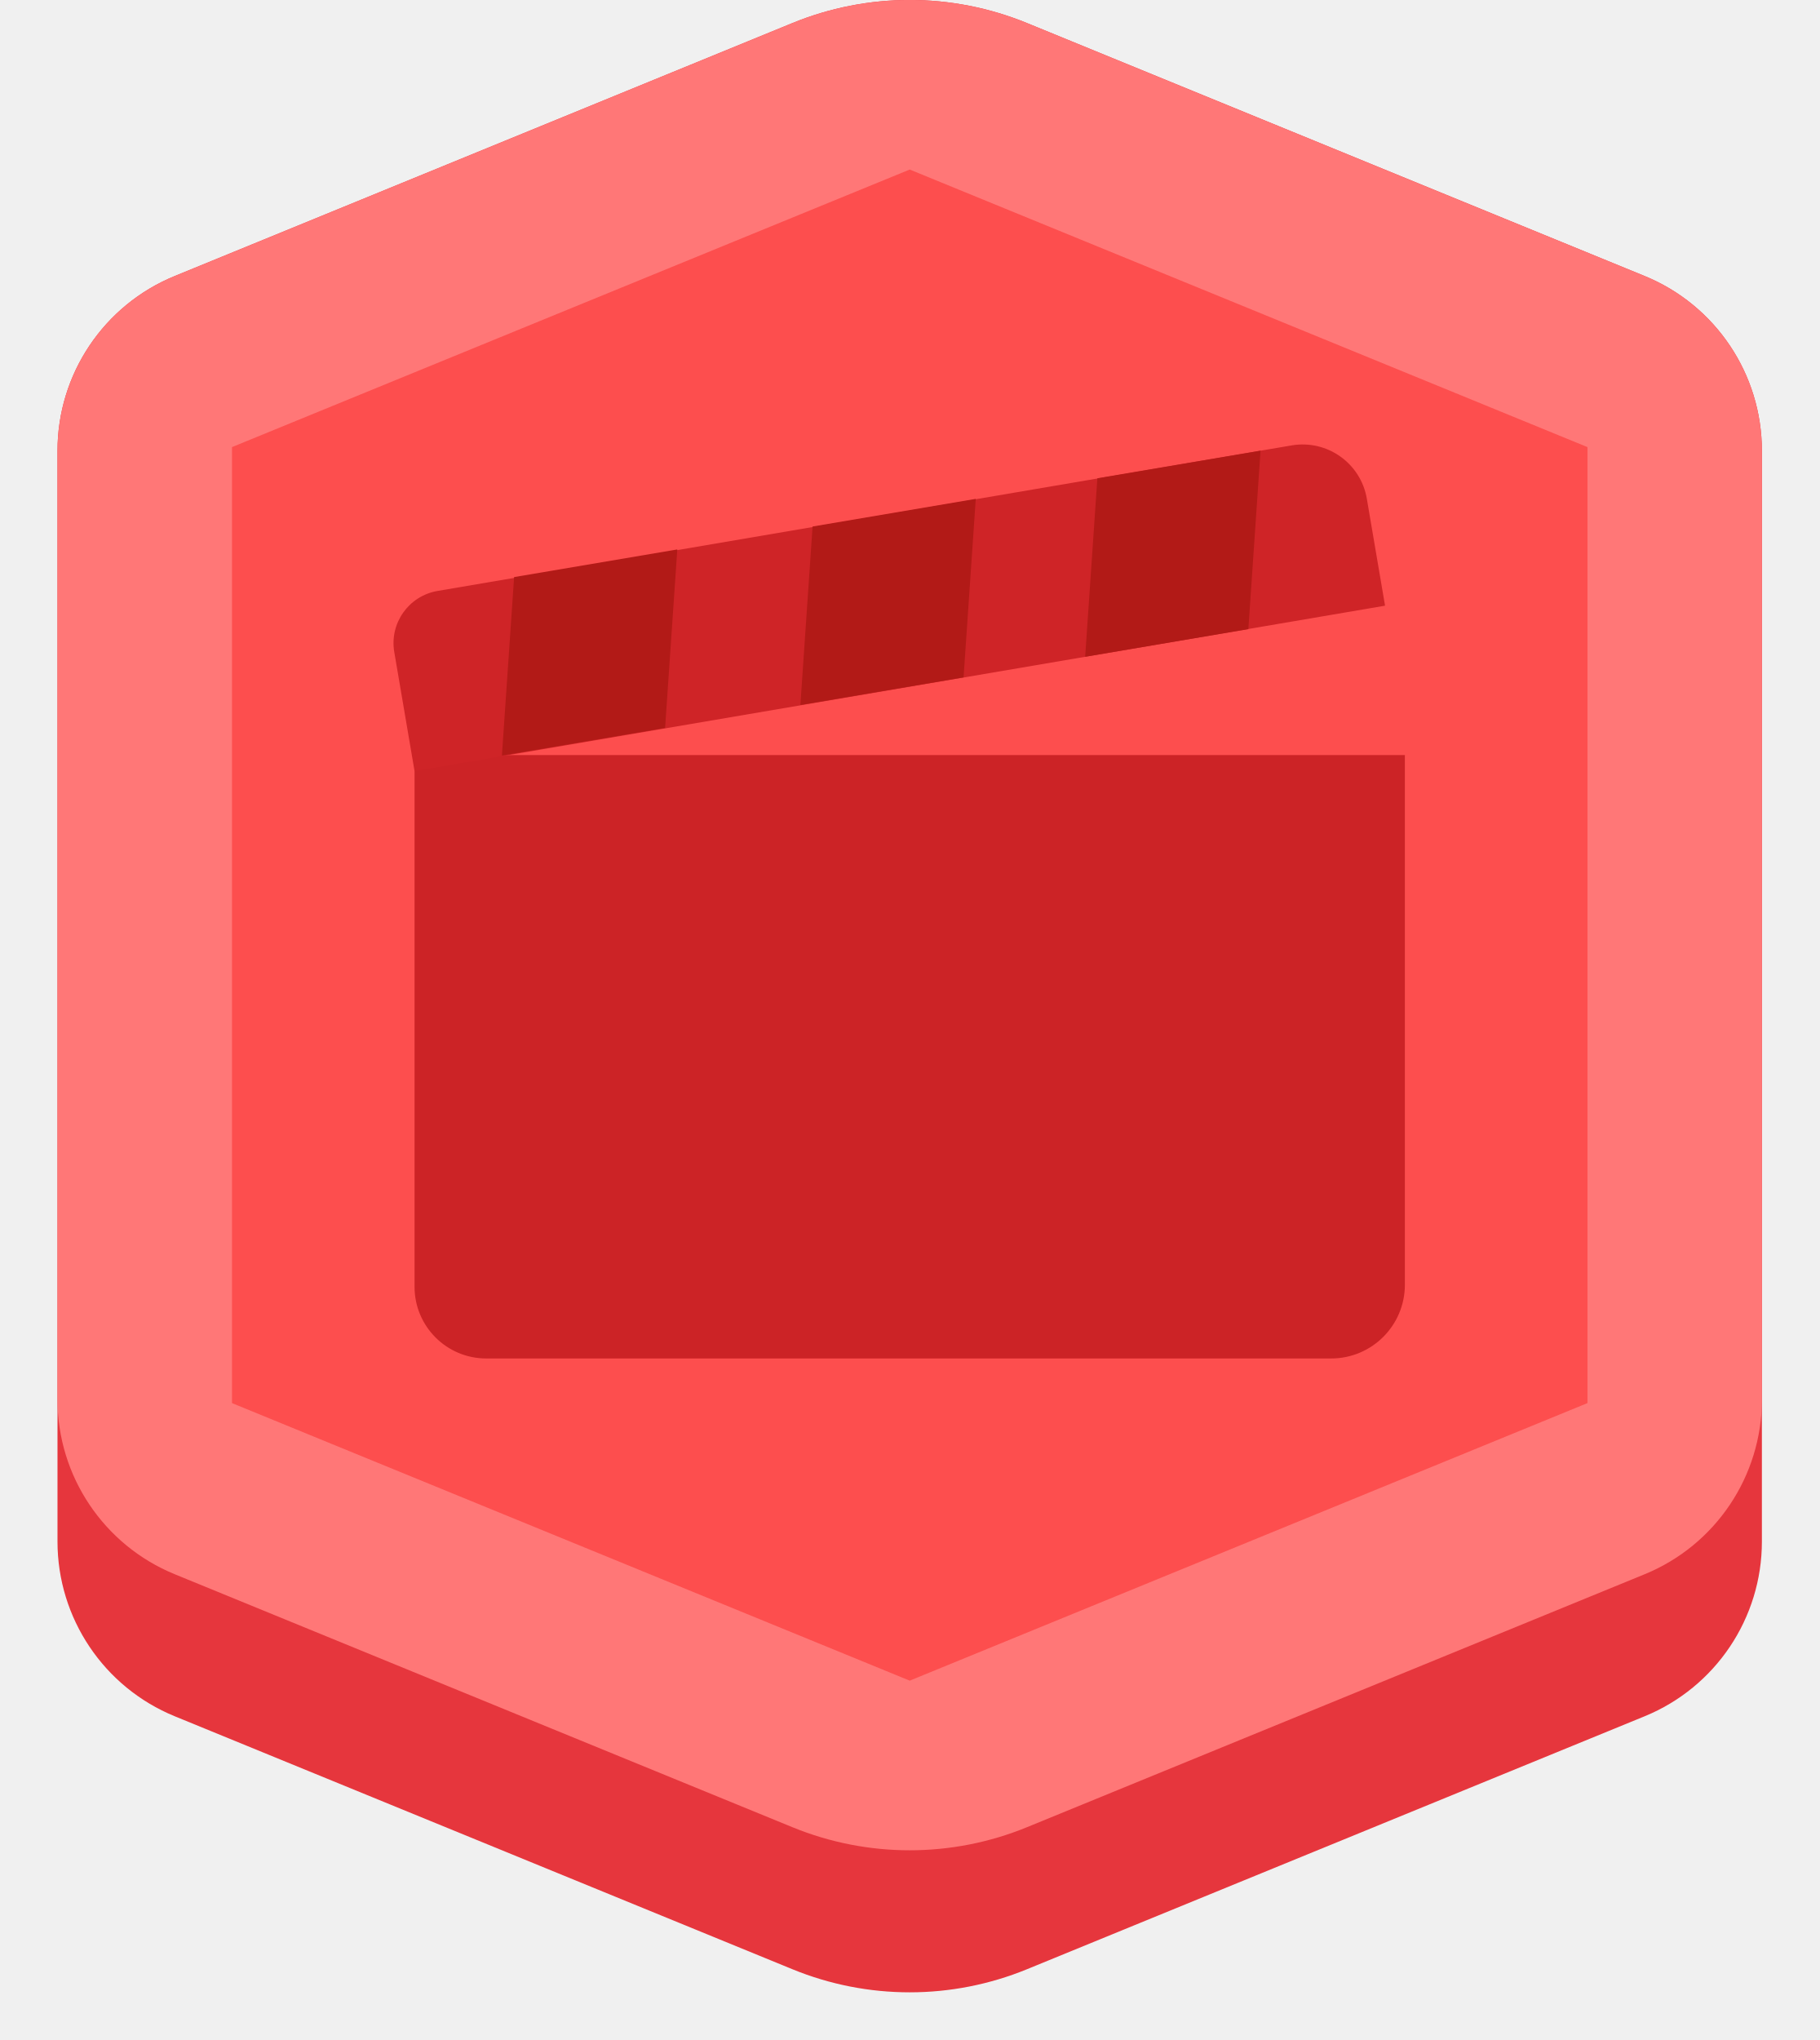
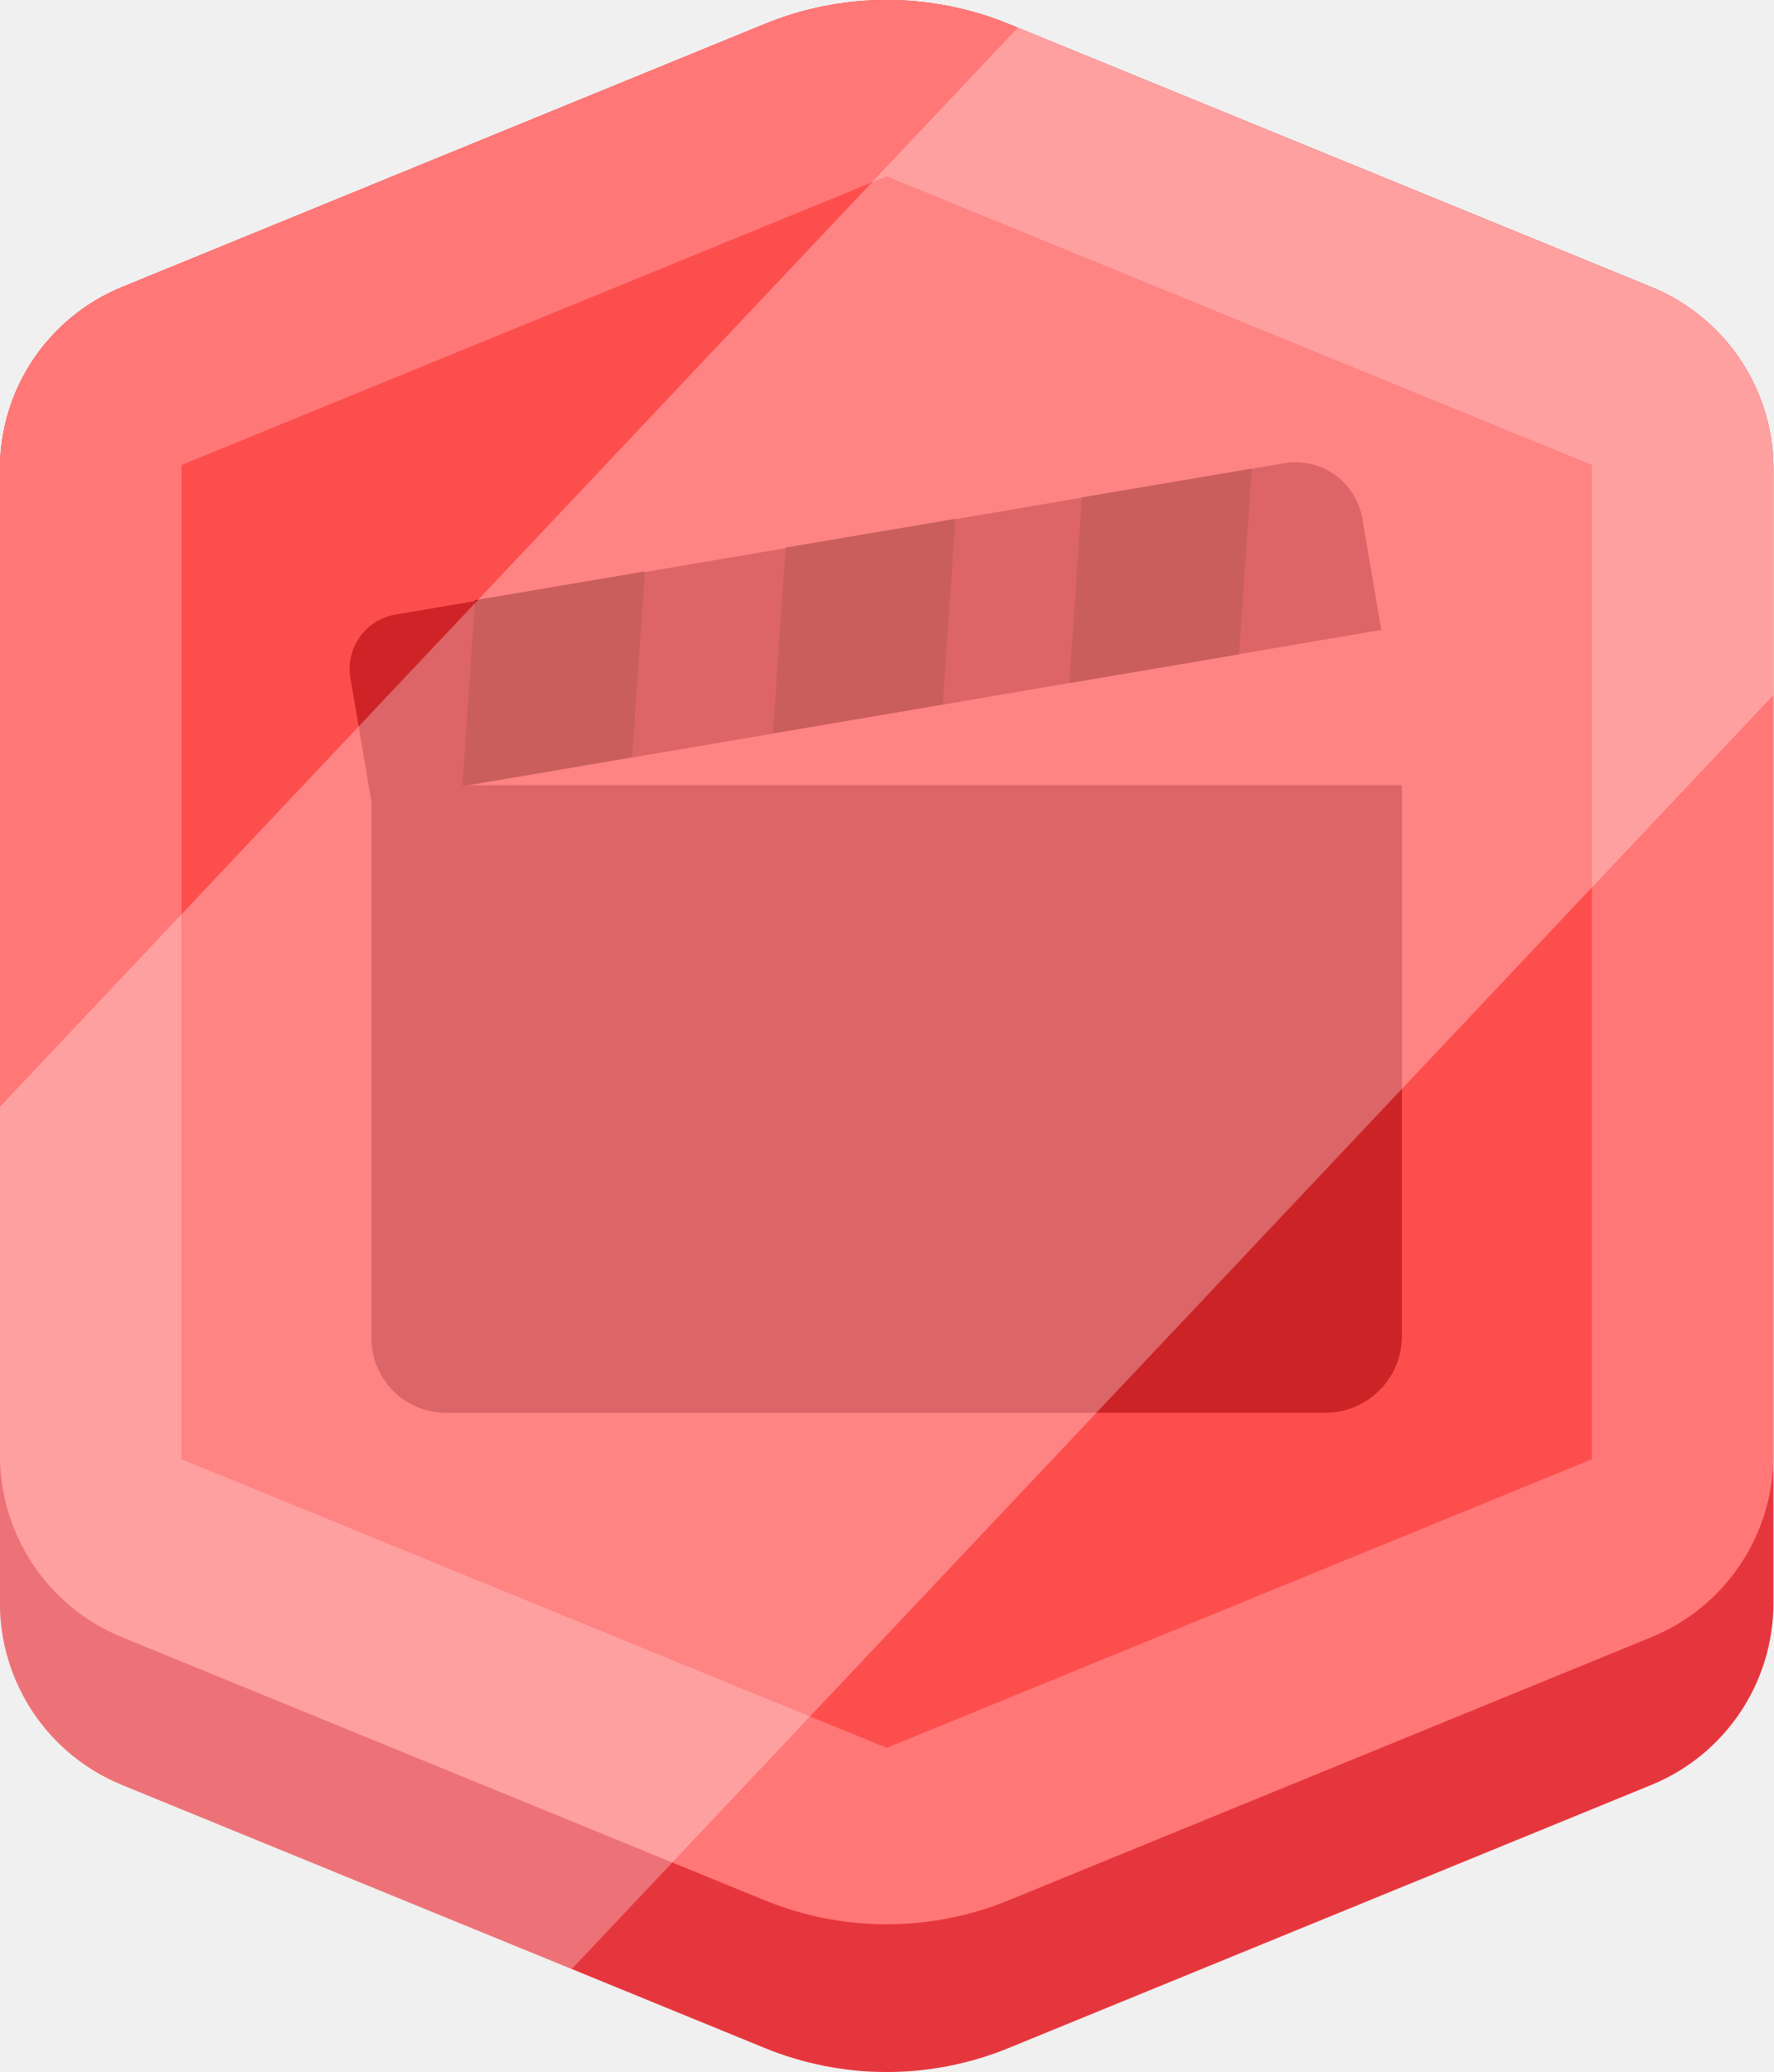
- <svg xmlns="http://www.w3.org/2000/svg" width="26.229mm" height="29.401mm" viewBox="0 0 26.229 29.401" version="1.1" id="svg1" xml:space="preserve">
+ <svg xmlns="http://www.w3.org/2000/svg" width="24.571mm" height="28.714mm" viewBox="0 0 24.571 28.714" version="1.1" id="svg1" xml:space="preserve">
  <defs id="defs1">
-     <mask maskUnits="userSpaceOnUse" id="mask5">
-       <path id="path5" style="fill:#ffffff;fill-opacity:1;stroke-width:0.265" d="M 43.503,96.86 H 62.694 L 28.308,133.323 H 9.117 Z" />
-     </mask>
-     <mask maskUnits="userSpaceOnUse" id="mask5-8">
-       <path id="path5-4" style="fill:#ffffff;fill-opacity:1;stroke-width:0.265" d="M 43.503,96.86 H 62.694 L 28.308,133.323 H 9.117 Z" />
-     </mask>
-     <mask maskUnits="userSpaceOnUse" id="mask5-8-2">
-       <path id="path5-4-0" style="fill:#ffffff;fill-opacity:1;stroke-width:0.265" d="M 43.503,96.86 H 62.694 L 28.308,133.323 H 9.117 Z" />
-     </mask>
-     <mask maskUnits="userSpaceOnUse" id="mask5-8-2-0">
-       <path id="path5-4-0-7" style="fill:#ffffff;fill-opacity:1;stroke-width:0.265" d="M 43.503,96.86 H 62.694 L 28.308,133.323 H 9.117 Z" />
-     </mask>
-     <mask maskUnits="userSpaceOnUse" id="mask5-8-2-0-8">
-       <path id="path5-4-0-7-3" style="fill:#ffffff;fill-opacity:1;stroke-width:0.265" d="M 43.503,96.86 H 62.694 L 28.308,133.323 H 9.117 Z" />
-     </mask>
-     <mask maskUnits="userSpaceOnUse" id="mask5-8-2-0-8-4">
-       <path id="path5-4-0-7-3-3" style="fill:#ffffff;fill-opacity:1;stroke-width:0.265" d="M 43.503,96.86 H 62.694 L 28.308,133.323 H 9.117 Z" />
-     </mask>
-     <mask maskUnits="userSpaceOnUse" id="mask5-1">
-       <path id="path5-5" style="fill:#ffffff;fill-opacity:1;stroke-width:0.265" d="M 43.503,96.86 H 62.694 L 28.308,133.323 H 9.117 Z" />
-     </mask>
-     <mask maskUnits="userSpaceOnUse" id="mask5-1-2">
-       <path id="path5-5-1" style="fill:#ffffff;fill-opacity:1;stroke-width:0.265" d="M 43.503,96.86 H 62.694 L 28.308,133.323 H 9.117 Z" />
-     </mask>
-     <mask maskUnits="userSpaceOnUse" id="mask5-1-2-2">
-       <path id="path5-5-1-9" style="fill:#ffffff;fill-opacity:1;stroke-width:0.265" d="M 43.503,96.86 H 62.694 L 28.308,133.323 H 9.117 Z" />
-     </mask>
-     <mask maskUnits="userSpaceOnUse" id="mask5-1-2-2-7">
-       <path id="path5-5-1-9-6" style="fill:#ffffff;fill-opacity:1;stroke-width:0.265" d="M 43.503,96.86 H 62.694 L 28.308,133.323 H 9.117 Z" />
-     </mask>
+     <clipPath clipPathUnits="userSpaceOnUse" id="clipPath33-7">
+       <path id="path33-9" style="fill:#ffffff;fill-opacity:1;stroke-width:0.265" d="M 79.637,97.187 H 98.828 L 64.442,133.65 H 45.251 Z" />
+     </clipPath>
  </defs>
-   <g id="layer1" transform="translate(-137.6302,-100.3413)">
-     <g id="g11">
-       <g id="g5" transform="translate(-19.4218,-0.9481443)">
-         <path style="fill:#d99b67;fill-opacity:1;stroke-width:0.265;stroke-dasharray:none" id="rect1" width="26.229" height="28.999" x="24.531" y="101.163" ry="0" rx="0" d="m 29.523,101.163 h 16.244 a 4.992,4.992 45 0 1 4.992,4.992 V 117.993 A 12.169,12.169 135 0 1 38.591,130.162 H 37.527 A 12.996,12.996 45 0 1 24.531,117.166 v -11.011 a 4.992,4.992 135 0 1 4.992,-4.992 z" />
-         <path style="fill:#e6ae7e;fill-opacity:1;stroke-width:0.265;stroke-dasharray:none" id="rect1-5" width="26.229" height="26.519" x="24.531" y="101.163" ry="0" rx="0" d="m 29.523,101.163 h 16.244 a 4.992,4.992 45 0 1 4.992,4.992 l 0,8.412 a 13.114,13.114 135 0 1 -13.114,13.114 h -10e-7 a 13.114,13.114 45 0 1 -13.114,-13.114 v -8.412 a 4.992,4.992 135 0 1 4.992,-4.992 z" />
-         <path style="fill:#b88b64;fill-opacity:0.43;stroke-width:0.265;stroke-dasharray:none" id="rect1-5-3" width="26.229" height="26.519" x="24.531" y="101.163" ry="0" rx="0" d="m 27.751,101.163 19.587,0 a 3.422,3.422 45 0 1 3.422,3.422 v 9.983 a 13.114,13.114 135 0 1 -13.114,13.114 h -10e-7 A 13.114,13.114 45 0 1 24.531,114.567 V 104.383 a 3.22,3.22 135 0 1 3.22,-3.22 z" transform="matrix(0.8212442,0,0,0.8212442,6.729358,20.4536)" />
-         <path style="fill:#b06f31;fill-opacity:1;stroke-width:0.265;stroke-dasharray:none" id="rect2" width="75.046" height="45.715" x="50.304" y="96.433" ry="0" d="m 50.304,96.433 h 75.046 v 40.128 a 5.586,5.586 135 0 1 -5.586,5.586 H 55.735 a 5.431,5.431 45 0 1 -5.431,-5.431 z" transform="matrix(0.1902398,0,0,0.1902398,20.93743,92.54958)" />
-         <g id="g4" transform="rotate(-9.612462,35.0799,110.7433)">
-           <path style="fill:#b06f31;fill-opacity:1;stroke-width:0.265;stroke-dasharray:none" id="rect3" width="74.604" height="13.159" x="50.233" y="84.99" d="m 54.242,84.99 h 65.657 a 4.937,4.937 45 0 1 4.937,4.937 v 8.222 H 50.233 v -9.15 a 4.009,4.009 135 0 1 4.009,-4.009 z" transform="matrix(0.1902397,-1.8527508e-4,1.8527508e-4,0.1902397,20.93445,91.68628)" />
-           <path id="rect4" style="fill:#a36224;fill-opacity:1;stroke-width:0.265" d="m 32.391,107.832 h 2.386 l -0.603,2.507 h -2.386 z" />
-           <path id="rect4-2" style="fill:#a36224;fill-opacity:1;stroke-width:0.265" d="m 36.755,107.832 h 2.386 l -0.603,2.507 h -2.386 z" />
-           <path id="rect4-2-1" style="fill:#a36224;fill-opacity:1;stroke-width:0.265" d="m 40.919,107.832 h 2.386 l -0.603,2.507 h -2.386 z" />
-         </g>
-         <path style="fill:#ffffff;fill-opacity:0.26;stroke-width:0.265;stroke-dasharray:none" id="rect1-8" width="26.229" height="28.999" x="24.531" y="101.163" ry="0" rx="0" d="m 29.523,101.163 h 16.244 a 4.992,4.992 45 0 1 4.992,4.992 V 117.993 A 12.169,12.169 135 0 1 38.591,130.162 H 37.527 A 12.996,12.996 45 0 1 24.531,117.166 v -11.011 a 4.992,4.992 135 0 1 4.992,-4.992 z" mask="url(#mask5)" />
-       </g>
-       <g id="g5-2" transform="translate(-19.4218,35.66647)">
-         <path id="rect1-4" d="m 24.531,107.195 6.557,-6.033 h 6.557 6.557 l 6.557,6.033 0.1,20.194 -5.797,5.472 H 37.746 30.428 l -5.797,-5.472 z" style="fill:#c16aeb;fill-opacity:1;stroke-width:0.265;stroke-dasharray:none" />
-         <path id="rect1-5-25" d="m 24.531,107.195 6.557,-6.033 h 6.557 6.557 l 6.557,6.033 v 17.432 l -6.557,6.054 h -6.557 -6.557 l -6.557,-6.054 z" style="fill:#d89bfb;fill-opacity:1;stroke-width:0.265;stroke-dasharray:none" />
-         <path id="rect1-5-3-8" transform="matrix(0.8212442,0,0,0.8212442,6.729358,20.4536)" d="m 24.491,107.431 6.598,-6.269 h 6.557 6.557 l 6.517,6.269 -0.121,17.253 -6.396,6.405 h -6.557 -6.557 l -6.718,-6.405 z" style="fill:#cf87ff;fill-opacity:1;stroke-width:0.265;stroke-dasharray:none" />
-         <path style="fill:#934ec0;fill-opacity:1;stroke-width:0.265;stroke-dasharray:none" id="rect2-6" width="75.046" height="45.715" x="50.304" y="96.433" ry="0" d="m 50.304,96.433 h 75.046 v 40.128 a 5.586,5.586 135 0 1 -5.586,5.586 H 55.735 a 5.431,5.431 45 0 1 -5.431,-5.431 z" transform="matrix(0.1902398,0,0,0.1902398,20.93743,94.78958)" />
-         <g id="g4-2" transform="rotate(-9.612462,48.40024,111.8633)">
-           <path style="fill:#934ec0;fill-opacity:1;stroke-width:0.265;stroke-dasharray:none" id="rect3-6" width="74.604" height="13.159" x="50.233" y="84.99" d="m 54.242,84.99 h 65.657 a 4.937,4.937 45 0 1 4.937,4.937 v 8.222 H 50.233 v -9.15 a 4.009,4.009 135 0 1 4.009,-4.009 z" transform="matrix(0.1902397,-1.8527508e-4,1.8527508e-4,0.1902397,20.93445,91.68628)" />
-           <path id="rect4-5" style="fill:#813daf;fill-opacity:1;stroke-width:0.265" d="m 32.391,107.832 h 2.386 l -0.603,2.507 h -2.386 z" />
-           <path id="rect4-2-3" style="fill:#813daf;fill-opacity:1;stroke-width:0.265" d="m 36.755,107.832 h 2.386 l -0.603,2.507 h -2.386 z" />
-           <path id="rect4-2-1-9" style="fill:#813daf;fill-opacity:1;stroke-width:0.265" d="m 40.919,107.832 h 2.386 l -0.603,2.507 h -2.386 z" />
-         </g>
-         <path id="rect1-8-2" mask="url(#mask5-1)" d="m 29.523,101.163 h 21.237 v 19.63 c 0,6.721 -5.448,12.169 -12.169,12.169 H 24.531 v -26.807 c -4e-6,-2.757 2.235,-4.992 4.992,-4.992 z" style="fill:#ffffff;fill-opacity:0.26;stroke-width:0.265;stroke-dasharray:none" />
-       </g>
-       <g id="g9" transform="translate(14.15836,35.61626)">
-         <path id="rect1-4-6" d="m 24.531,107.195 6.557,-6.033 h 6.557 6.557 l 6.557,6.033 0.1,20.194 -5.797,5.472 H 37.746 30.428 l -5.797,-5.472 z" style="fill:#f890d5;fill-opacity:1;stroke-width:0.265;stroke-dasharray:none" />
-         <path id="rect1-5-25-2" d="m 24.531,107.195 6.557,-6.033 h 6.557 6.557 l 6.557,6.033 v 17.432 l -6.557,6.054 h -6.557 -6.557 l -6.557,-6.054 z" style="fill:#ffcff0;fill-opacity:1;stroke-width:0.265;stroke-dasharray:none" />
-         <path id="rect1-5-3-8-9" transform="matrix(0.8212442,0,0,0.8212442,6.729358,20.4536)" d="m 24.491,107.431 6.598,-6.269 h 6.557 6.557 l 6.517,6.269 -0.121,17.253 -6.396,6.405 h -6.557 -6.557 l -6.718,-6.405 z" style="fill:#fbaade;fill-opacity:1;stroke-width:0.265;stroke-dasharray:none" />
-         <path style="fill:#ef73bd;fill-opacity:1;stroke-width:0.265;stroke-dasharray:none" id="rect2-6-5" width="75.046" height="45.715" x="50.304" y="96.433" ry="0" d="m 50.304,96.433 h 75.046 v 40.128 a 5.586,5.586 135 0 1 -5.586,5.586 H 55.735 a 5.431,5.431 45 0 1 -5.431,-5.431 z" transform="matrix(0.1902398,0,0,0.1902398,20.93743,94.78958)" />
-         <g id="g4-2-2" transform="rotate(-9.612462,48.40024,111.8633)">
-           <path style="fill:#ef73bd;fill-opacity:1;stroke-width:0.265;stroke-dasharray:none" id="rect3-6-0" width="74.604" height="13.159" x="50.233" y="84.99" d="m 54.242,84.99 h 65.657 a 4.937,4.937 45 0 1 4.937,4.937 v 8.222 H 50.233 v -9.15 a 4.009,4.009 135 0 1 4.009,-4.009 z" transform="matrix(0.1902397,-1.8527508e-4,1.8527508e-4,0.1902397,20.93445,91.68628)" />
-           <path id="rect4-5-0" style="fill:#df3fa3;fill-opacity:1;stroke-width:0.265" d="m 32.391,107.832 h 2.386 l -0.603,2.507 h -2.386 z" />
-           <path id="rect4-2-3-3" style="fill:#df3fa3;fill-opacity:1;stroke-width:0.265" d="m 36.755,107.832 h 2.386 l -0.603,2.507 h -2.386 z" />
-           <path id="rect4-2-1-9-9" style="fill:#df3fa3;fill-opacity:1;stroke-width:0.265" d="m 40.919,107.832 h 2.386 l -0.603,2.507 h -2.386 z" />
-         </g>
-         <path id="rect1-8-2-1" mask="url(#mask5-1-2)" d="m 29.523,101.163 h 21.237 v 19.63 c 0,6.721 -5.448,12.169 -12.169,12.169 H 24.531 v -26.807 c -4e-6,-2.757 2.235,-4.992 4.992,-4.992 z" style="fill:#ffffff;fill-opacity:0.26;stroke-width:0.265;stroke-dasharray:none" />
-       </g>
-       <g id="g10" transform="translate(47.73851,35.56606)">
-         <path id="rect1-4-6-6" d="m 24.531,107.195 6.557,-6.033 h 6.557 6.557 l 6.557,6.033 0.1,20.194 -5.797,5.472 H 37.746 30.428 l -5.797,-5.472 z" style="fill:#3a3b47;fill-opacity:1;stroke-width:0.265;stroke-dasharray:none" />
-         <path id="rect1-5-25-2-9" d="m 24.531,107.195 6.557,-6.033 h 6.557 6.557 l 6.557,6.033 v 17.432 l -6.557,6.054 h -6.557 -6.557 l -6.557,-6.054 z" style="fill:#565460;fill-opacity:1;stroke-width:0.265;stroke-dasharray:none" />
-         <path id="rect1-5-3-8-9-8" transform="matrix(0.8212442,0,0,0.8212442,6.729358,20.4536)" d="m 24.491,107.431 6.598,-6.269 h 6.557 6.557 l 6.517,6.269 -0.121,17.253 -6.396,6.405 h -6.557 -6.557 l -6.718,-6.405 z" style="fill:#494753;fill-opacity:1;stroke-width:0.265;stroke-dasharray:none" />
-         <path style="fill:#2f2a3a;fill-opacity:1;stroke-width:0.265;stroke-dasharray:none" id="rect2-6-5-2" width="75.046" height="45.715" x="50.304" y="96.433" ry="0" d="m 50.304,96.433 h 75.046 v 40.128 a 5.586,5.586 135 0 1 -5.586,5.586 H 55.735 a 5.431,5.431 45 0 1 -5.431,-5.431 z" transform="matrix(0.1902398,0,0,0.1902398,20.93743,94.78958)" />
-         <g id="g4-2-2-5" transform="rotate(-9.612462,48.40024,111.8633)">
-           <path style="fill:#2f2a3a;fill-opacity:1;stroke-width:0.265;stroke-dasharray:none" id="rect3-6-0-5" width="74.604" height="13.159" x="50.233" y="84.99" d="m 54.242,84.99 h 65.657 a 4.937,4.937 45 0 1 4.937,4.937 v 8.222 H 50.233 v -9.15 a 4.009,4.009 135 0 1 4.009,-4.009 z" transform="matrix(0.1902397,-1.8527508e-4,1.8527508e-4,0.1902397,20.93445,91.68628)" />
-           <path id="rect4-5-0-4" style="fill:#1e1c28;fill-opacity:1;stroke-width:0.265" d="m 32.391,107.832 h 2.386 l -0.603,2.507 h -2.386 z" />
-           <path id="rect4-2-3-3-9" style="fill:#1e1c28;fill-opacity:1;stroke-width:0.265" d="m 36.755,107.832 h 2.386 l -0.603,2.507 h -2.386 z" />
-           <path id="rect4-2-1-9-9-1" style="fill:#1e1c28;fill-opacity:1;stroke-width:0.265" d="m 40.919,107.832 h 2.386 l -0.603,2.507 h -2.386 z" />
-         </g>
-         <path id="rect1-8-2-1-2" mask="url(#mask5-1-2-2)" d="m 29.523,101.163 h 21.237 v 19.63 c 0,6.721 -5.448,12.169 -12.169,12.169 H 24.531 v -26.807 c -4e-6,-2.757 2.235,-4.992 4.992,-4.992 z" style="fill:#ffffff;fill-opacity:0.26;stroke-width:0.265;stroke-dasharray:none" />
-       </g>
-       <g id="g10-5" transform="translate(81.31866,35.51585)">
-         <path id="rect1-4-6-6-7" d="m 24.531,107.195 6.557,-6.033 h 6.557 6.557 l 6.557,6.033 -1.9,20.194 -11.115,5.472 -11.114,-5.472 z" style="fill:#9fd8db;fill-opacity:1;stroke-width:0.265;stroke-dasharray:none" />
-         <path id="rect1-5-25-2-9-6" d="m 24.531,107.195 6.557,-6.033 h 6.557 6.557 l 6.557,6.033 -1.654,17.583 -11.46,5.903 -11.267,-5.72 z" style="fill:#b4eff1;fill-opacity:1;stroke-width:0.265;stroke-dasharray:none" />
-         <path id="rect1-5-3-8-9-8-6" transform="matrix(0.8212442,0,0,0.8212442,6.729358,20.4536)" d="m 24.491,107.431 6.598,-6.269 h 6.557 6.557 l 6.517,6.269 -1.829,17.823 -11.245,5.836 -11.225,-5.551 z" style="fill:#9fe7e8;fill-opacity:1;stroke-width:0.265;stroke-dasharray:none" />
-         <path style="fill:#73bbc1;fill-opacity:1;stroke-width:0.265;stroke-dasharray:none" id="rect2-6-5-2-5" width="75.046" height="45.715" x="50.304" y="96.433" ry="0" d="m 50.304,96.433 h 75.046 v 40.128 a 5.586,5.586 135 0 1 -5.586,5.586 H 55.735 a 5.431,5.431 45 0 1 -5.431,-5.431 z" transform="matrix(0.1902398,0,0,0.1902398,20.93743,94.78958)" />
-         <g id="g4-2-2-5-8" transform="rotate(-9.612462,48.40024,111.8633)">
-           <path style="fill:#73bbc1;fill-opacity:1;stroke-width:0.265;stroke-dasharray:none" id="rect3-6-0-5-2" width="74.604" height="13.159" x="50.233" y="84.99" d="m 54.242,84.99 h 65.657 a 4.937,4.937 45 0 1 4.937,4.937 v 8.222 H 50.233 v -9.15 a 4.009,4.009 135 0 1 4.009,-4.009 z" transform="matrix(0.1902397,-1.8527508e-4,1.8527508e-4,0.1902397,20.93445,91.68628)" />
-           <path id="rect4-5-0-4-5" style="fill:#69afb5;fill-opacity:1;stroke-width:0.265" d="m 32.391,107.832 h 2.386 l -0.603,2.507 h -2.386 z" />
-           <path id="rect4-2-3-3-9-4" style="fill:#69afb5;fill-opacity:1;stroke-width:0.265" d="m 36.755,107.832 h 2.386 l -0.603,2.507 h -2.386 z" />
-           <path id="rect4-2-1-9-9-1-4" style="fill:#69afb5;fill-opacity:1;stroke-width:0.265" d="m 40.919,107.832 h 2.386 l -0.603,2.507 h -2.386 z" />
-         </g>
-         <path id="rect1-8-2-1-2-1" mask="url(#mask5-1-2-2-7)" d="m 29.523,101.163 h 21.237 v 19.63 c 0,6.721 -5.448,12.169 -12.169,12.169 H 24.531 v -26.807 c -4e-6,-2.757 2.235,-4.992 4.992,-4.992 z" style="fill:#ffffff;fill-opacity:0.26;stroke-width:0.265;stroke-dasharray:none" />
-       </g>
-       <g id="g5-7" transform="translate(10.70458,-0.9481443)">
-         <path style="fill:#e7ab03;fill-opacity:1;stroke-width:0.265;stroke-dasharray:none" id="rect1-88-7" width="26.229" height="28.999" x="24.531" y="101.163" ry="0" rx="0" d="m 29.523,101.163 h 16.244 a 4.992,4.992 45 0 1 4.992,4.992 V 117.993 A 12.169,12.169 135 0 1 38.591,130.162 H 37.527 A 12.996,12.996 45 0 1 24.531,117.166 v -11.011 a 4.992,4.992 135 0 1 4.992,-4.992 z" transform="translate(37.13419)" />
-         <path style="fill:#fee22f;fill-opacity:1;stroke-width:0.265;stroke-dasharray:none" id="rect1-5-2-2" width="26.229" height="26.519" x="24.531" y="101.163" ry="0" rx="0" d="m 29.523,101.163 h 16.244 a 4.992,4.992 45 0 1 4.992,4.992 l 0,8.412 a 13.114,13.114 135 0 1 -13.114,13.114 h -10e-7 a 13.114,13.114 45 0 1 -13.114,-13.114 v -8.412 a 4.992,4.992 135 0 1 4.992,-4.992 z" transform="translate(37.13419)" />
-         <path style="fill:#fcbb04;fill-opacity:1;stroke-width:0.265;stroke-dasharray:none" id="rect1-5-3-9-6" width="26.229" height="26.519" x="24.531" y="101.163" ry="0" rx="0" d="m 27.751,101.163 19.587,0 a 3.422,3.422 45 0 1 3.422,3.422 v 9.983 a 13.114,13.114 135 0 1 -13.114,13.114 h -10e-7 A 13.114,13.114 45 0 1 24.531,114.567 V 104.383 a 3.22,3.22 135 0 1 3.22,-3.22 z" transform="matrix(0.8212442,0,0,0.8212442,43.86355,20.4536)" />
-         <path style="fill:#f79500;fill-opacity:1;stroke-width:0.265;stroke-dasharray:none" id="rect2-1-0" width="75.046" height="45.715" x="50.304" y="96.433" ry="0" d="m 50.304,96.433 h 75.046 v 40.128 a 5.586,5.586 135 0 1 -5.586,5.586 H 55.735 a 5.431,5.431 45 0 1 -5.431,-5.431 z" transform="matrix(0.1902398,0,0,0.1902398,58.07163,92.54958)" />
-         <g id="g4-3-1" transform="rotate(-9.612462,53.64699,-110.0784)">
-           <path style="fill:#f79500;fill-opacity:1;stroke-width:0.265;stroke-dasharray:none" id="rect3-5-6" width="74.604" height="13.159" x="50.233" y="84.99" d="m 54.242,84.99 h 65.657 a 4.937,4.937 45 0 1 4.937,4.937 v 8.222 H 50.233 v -9.15 a 4.009,4.009 135 0 1 4.009,-4.009 z" transform="matrix(0.1902397,-1.8527508e-4,1.8527508e-4,0.1902397,20.93445,91.68628)" />
-           <path id="rect4-9-5" style="fill:#f77c00;fill-opacity:1;stroke-width:0.265" d="m 32.391,107.832 h 2.386 l -0.603,2.507 h -2.386 z" />
-           <path id="rect4-2-8-7" style="fill:#f77c00;fill-opacity:1;stroke-width:0.265" d="m 36.755,107.832 h 2.386 l -0.603,2.507 h -2.386 z" />
-           <path id="rect4-2-1-4-5" style="fill:#f77c00;fill-opacity:1;stroke-width:0.265" d="m 40.919,107.832 h 2.386 l -0.603,2.507 h -2.386 z" />
-         </g>
-         <path style="fill:#ffffff;fill-opacity:0.26;stroke-width:0.265;stroke-dasharray:none" id="rect1-8-0-4" width="26.229" height="28.999" x="24.531" y="101.163" ry="0" rx="0" d="m 29.523,101.163 h 16.244 a 4.992,4.992 45 0 1 4.992,4.992 V 117.993 A 12.169,12.169 135 0 1 38.591,130.162 H 37.527 A 12.996,12.996 45 0 1 24.531,117.166 v -11.011 a 4.992,4.992 135 0 1 4.992,-4.992 z" mask="url(#mask5-8-2)" transform="translate(37.13419)" />
-       </g>
-       <g id="g6" transform="translate(14.20849,-0.9481443)">
-         <path style="fill:#879395;fill-opacity:0.431;stroke-width:0.265;stroke-dasharray:none" id="rect1-88" width="26.229" height="28.999" x="24.531" y="101.163" ry="0" rx="0" d="m 29.523,101.163 h 16.244 a 4.992,4.992 45 0 1 4.992,4.992 V 117.993 A 12.169,12.169 135 0 1 38.591,130.162 H 37.527 A 12.996,12.996 45 0 1 24.531,117.166 v -11.011 a 4.992,4.992 135 0 1 4.992,-4.992 z" />
-         <path style="fill:#dce2e2;fill-opacity:1;stroke-width:0.265;stroke-dasharray:none" id="rect1-5-2" width="26.229" height="26.519" x="24.531" y="101.163" ry="0" rx="0" d="m 29.523,101.163 h 16.244 a 4.992,4.992 45 0 1 4.992,4.992 l 0,8.412 a 13.114,13.114 135 0 1 -13.114,13.114 h -10e-7 a 13.114,13.114 45 0 1 -13.114,-13.114 v -8.412 a 4.992,4.992 135 0 1 4.992,-4.992 z" />
-         <path style="fill:#879395;fill-opacity:0.43;stroke-width:0.265;stroke-dasharray:none" id="rect1-5-3-9" width="26.229" height="26.519" x="24.531" y="101.163" ry="0" rx="0" d="m 27.751,101.163 19.587,0 a 3.422,3.422 45 0 1 3.422,3.422 v 9.983 a 13.114,13.114 135 0 1 -13.114,13.114 h -10e-7 A 13.114,13.114 45 0 1 24.531,114.567 V 104.383 a 3.22,3.22 135 0 1 3.22,-3.22 z" transform="matrix(0.8212442,0,0,0.8212442,6.729358,20.4536)" />
-         <path style="fill:#69797b;fill-opacity:1;stroke-width:0.265;stroke-dasharray:none" id="rect2-1" width="75.046" height="45.715" x="50.304" y="96.433" ry="0" d="m 50.304,96.433 h 75.046 v 40.128 a 5.586,5.586 135 0 1 -5.586,5.586 H 55.735 a 5.431,5.431 45 0 1 -5.431,-5.431 z" transform="matrix(0.1902398,0,0,0.1902398,20.93743,92.54958)" />
-         <g id="g4-3" transform="rotate(-9.612462,35.0799,110.7433)">
-           <path style="fill:#69797b;fill-opacity:1;stroke-width:0.265;stroke-dasharray:none" id="rect3-5" width="74.604" height="13.159" x="50.233" y="84.99" d="m 54.242,84.99 h 65.657 a 4.937,4.937 45 0 1 4.937,4.937 v 8.222 H 50.233 v -9.15 a 4.009,4.009 135 0 1 4.009,-4.009 z" transform="matrix(0.1902397,-1.8527508e-4,1.8527508e-4,0.1902397,20.93445,91.68628)" />
-           <path id="rect4-9" style="fill:#4e595b;fill-opacity:1;stroke-width:0.265" d="m 32.391,107.832 h 2.386 l -0.603,2.507 h -2.386 z" />
-           <path id="rect4-2-8" style="fill:#4e595b;fill-opacity:1;stroke-width:0.265" d="m 36.755,107.832 h 2.386 l -0.603,2.507 h -2.386 z" />
-           <path id="rect4-2-1-4" style="fill:#4e595b;fill-opacity:1;stroke-width:0.265" d="m 40.919,107.832 h 2.386 l -0.603,2.507 h -2.386 z" />
-         </g>
-         <path style="fill:#ffffff;fill-opacity:0.26;stroke-width:0.265;stroke-dasharray:none" id="rect1-8-0" width="26.229" height="28.999" x="24.531" y="101.163" ry="0" rx="0" d="m 29.523,101.163 h 16.244 a 4.992,4.992 45 0 1 4.992,4.992 V 117.993 A 12.169,12.169 135 0 1 38.591,130.162 H 37.527 A 12.996,12.996 45 0 1 24.531,117.166 v -11.011 a 4.992,4.992 135 0 1 4.992,-4.992 z" mask="url(#mask5-8)" />
-       </g>
-       <g id="g8" transform="translate(44.33486,-0.9481442)">
-         <path id="rect1-5-3-9-6-3-8-0" style="fill:#088bc4;fill-opacity:1;stroke-width:0.274" d="m 63.184,105.067 8.905,-3.646 a 4.461,4.461 3.1071087e-5 0 1 3.381,0 l 8.905,3.646 a 2.721,2.721 56.133 0 1 1.69,2.519 l -1.5e-5,15.719 a 2.721,2.721 123.867 0 1 -1.69,2.519 l -8.905,3.646 a 4.461,4.461 180 0 1 -3.381,0 l -8.905,-3.646 a 2.721,2.721 56.133 0 1 -1.69,-2.519 l 1.5e-5,-15.719 a 2.721,2.721 123.867 0 1 1.69,-2.519 z" />
-         <path id="rect1-5-3-9-6-3-8" style="fill:#45c3ff;fill-opacity:1;stroke-width:0.274" d="m 63.184,105.067 8.905,-3.646 a 4.461,4.461 3.1071087e-5 0 1 3.381,0 l 8.905,3.646 a 2.721,2.721 56.133 0 1 1.69,2.519 v 13.672 a 2.721,2.721 123.867 0 1 -1.69,2.519 l -8.905,3.646 a 4.461,4.461 180 0 1 -3.381,0 l -8.905,-3.646 a 2.721,2.721 56.133 0 1 -1.69,-2.519 l 0,-13.672 a 2.721,2.721 123.867 0 1 1.69,-2.519 z" />
-         <path id="rect1-5-3-9-6-3" style="fill:#1cb1f3;fill-opacity:1;stroke-width:0.265" transform="matrix(0.8212442,0,0,0.8212442,43.86355,20.4536)" d="m 24.531,106.033 11.897,-4.871 11.897,4.871 v 16.777 l -11.897,4.871 -11.897,-4.871 z" />
-         <path style="fill:#0276b0;fill-opacity:1;stroke-width:0.265;stroke-dasharray:none" id="rect2-1-0-5" width="75.046" height="45.715" x="50.304" y="96.433" ry="0" d="m 50.304,96.433 h 75.046 v 40.128 a 5.586,5.586 135 0 1 -5.586,5.586 H 55.735 a 5.431,5.431 45 0 1 -5.431,-5.431 z" transform="matrix(0.1902398,0,0,0.1902398,57.07153,93.62534)" />
-         <g id="g4-3-1-9" transform="rotate(-9.612462,59.59339,-103.5892)">
-           <path style="fill:#0175ad;fill-opacity:1;stroke-width:0.265;stroke-dasharray:none" id="rect3-5-6-9" width="74.604" height="13.159" x="50.233" y="84.99" d="m 54.242,84.99 h 65.657 a 4.937,4.937 45 0 1 4.937,4.937 v 8.222 H 50.233 v -9.15 a 4.009,4.009 135 0 1 4.009,-4.009 z" transform="matrix(0.1902397,-1.8527508e-4,1.8527508e-4,0.1902397,20.93445,91.68628)" />
-           <path id="rect4-9-5-8" style="fill:#006290;fill-opacity:1;stroke-width:0.265" d="m 32.391,107.832 h 2.386 l -0.603,2.507 h -2.386 z" />
-           <path id="rect4-2-8-7-1" style="fill:#006290;fill-opacity:1;stroke-width:0.265" d="m 36.755,107.832 h 2.386 l -0.603,2.507 h -2.386 z" />
-           <path id="rect4-2-1-4-5-8" style="fill:#006290;fill-opacity:1;stroke-width:0.265" d="m 40.919,107.832 h 2.386 l -0.603,2.507 h -2.386 z" />
-         </g>
-         <path style="fill:#ffffff;fill-opacity:0.26;stroke-width:0.265;stroke-dasharray:none" id="rect1-8-0-4-2" width="26.229" height="28.999" x="24.531" y="101.163" ry="0" rx="0" d="m 24.531,101.163 h 26.229 v 28.999 H 24.531 Z" mask="url(#mask5-8-2-0)" transform="translate(36.1341,0.3274052)" />
-       </g>
-       <g id="g8-7" transform="translate(76.96507,-0.7475068)">
-         <path id="rect1-5-3-9-6-3-8-0-3" style="fill:#e6363d;fill-opacity:1;stroke-width:0.274" d="m 63.184,105.067 8.905,-3.646 a 4.461,4.461 3.1071087e-5 0 1 3.381,0 l 8.905,3.646 a 2.721,2.721 56.133 0 1 1.69,2.519 l -1.5e-5,15.719 a 2.721,2.721 123.867 0 1 -1.69,2.519 l -8.905,3.646 a 4.461,4.461 180 0 1 -3.381,0 l -8.905,-3.646 a 2.721,2.721 56.133 0 1 -1.69,-2.519 l 1.5e-5,-15.719 a 2.721,2.721 123.867 0 1 1.69,-2.519 z" />
-         <path id="rect1-5-3-9-6-3-8-4" style="fill:#ff7777;fill-opacity:1;stroke-width:0.274" d="m 63.184,105.067 8.905,-3.646 a 4.461,4.461 3.1071087e-5 0 1 3.381,0 l 8.905,3.646 a 2.721,2.721 56.133 0 1 1.69,2.519 v 13.672 a 2.721,2.721 123.867 0 1 -1.69,2.519 l -8.905,3.646 a 4.461,4.461 180 0 1 -3.381,0 l -8.905,-3.646 a 2.721,2.721 56.133 0 1 -1.69,-2.519 l 0,-13.672 a 2.721,2.721 123.867 0 1 1.69,-2.519 z" />
-         <path id="rect1-5-3-9-6-3-9" style="fill:#fd4e4e;fill-opacity:1;stroke-width:0.265" transform="matrix(0.8212442,0,0,0.8212442,43.86355,20.4536)" d="m 24.531,106.033 11.897,-4.871 11.897,4.871 v 16.777 l -11.897,4.871 -11.897,-4.871 z" />
-         <path style="fill:#cc2326;fill-opacity:1;stroke-width:0.265;stroke-dasharray:none" id="rect2-1-0-5-6" width="75.046" height="45.715" x="50.304" y="96.433" ry="0" d="m 50.304,96.433 h 75.046 v 40.128 a 5.586,5.586 135 0 1 -5.586,5.586 H 55.735 a 5.431,5.431 45 0 1 -5.431,-5.431 z" transform="matrix(0.1902398,0,0,0.1902398,57.07153,93.62534)" />
-         <g id="g4-3-1-9-5" transform="rotate(-9.612462,59.59339,-103.5892)">
-           <path style="fill:#cf2427;fill-opacity:1;stroke-width:0.265;stroke-dasharray:none" id="rect3-5-6-9-1" width="74.604" height="13.159" x="50.233" y="84.99" d="m 54.242,84.99 h 65.657 a 4.937,4.937 45 0 1 4.937,4.937 v 8.222 H 50.233 v -9.15 a 4.009,4.009 135 0 1 4.009,-4.009 z" transform="matrix(0.1902397,-1.8527508e-4,1.8527508e-4,0.1902397,20.93445,91.68628)" />
-           <path id="rect4-9-5-8-0" style="fill:#b21a17;fill-opacity:1;stroke-width:0.265" d="m 32.391,107.832 h 2.386 l -0.603,2.507 h -2.386 z" />
-           <path id="rect4-2-8-7-1-9" style="fill:#b21a17;fill-opacity:1;stroke-width:0.265" d="m 36.755,107.832 h 2.386 l -0.603,2.507 h -2.386 z" />
-           <path id="rect4-2-1-4-5-8-9" style="fill:#b21a17;fill-opacity:1;stroke-width:0.265" d="m 40.919,107.832 h 2.386 l -0.603,2.507 h -2.386 z" />
-         </g>
-         <path style="fill:#ffffff;fill-opacity:0.26;stroke-width:0.265;stroke-dasharray:none" id="rect1-8-0-4-2-6" width="26.229" height="28.999" x="24.531" y="101.163" ry="0" rx="0" d="m 24.531,101.163 h 26.229 v 28.999 H 24.531 Z" mask="url(#mask5-8-2-0-8)" transform="translate(36.1341,0.3274052)" />
-       </g>
-       <g id="g8-7-8" transform="translate(109.0065,-0.5468694)">
-         <path id="rect1-5-3-9-6-3-8-0-3-0" style="fill:#67a505;fill-opacity:1;stroke-width:0.274" d="m 63.184,105.067 8.905,-3.646 a 4.461,4.461 3.1071087e-5 0 1 3.381,0 l 8.905,3.646 a 2.721,2.721 56.133 0 1 1.69,2.519 l -1.5e-5,15.719 a 2.721,2.721 123.867 0 1 -1.69,2.519 l -8.905,3.646 a 4.461,4.461 180 0 1 -3.381,0 l -8.905,-3.646 a 2.721,2.721 56.133 0 1 -1.69,-2.519 l 1.5e-5,-15.719 a 2.721,2.721 123.867 0 1 1.69,-2.519 z" />
-         <path id="rect1-5-3-9-6-3-8-4-6" style="fill:#88e003;fill-opacity:1;stroke-width:0.274" d="m 63.184,105.067 8.905,-3.646 a 4.461,4.461 3.1071087e-5 0 1 3.381,0 l 8.905,3.646 a 2.721,2.721 56.133 0 1 1.69,2.519 v 13.672 a 2.721,2.721 123.867 0 1 -1.69,2.519 l -8.905,3.646 a 4.461,4.461 180 0 1 -3.381,0 l -8.905,-3.646 a 2.721,2.721 56.133 0 1 -1.69,-2.519 l 0,-13.672 a 2.721,2.721 123.867 0 1 1.69,-2.519 z" />
-         <path id="rect1-5-3-9-6-3-9-8" style="fill:#77c900;fill-opacity:1;stroke-width:0.265" transform="matrix(0.8212442,0,0,0.8212442,43.86355,20.4536)" d="m 24.531,106.033 11.897,-4.871 11.897,4.871 v 16.777 l -11.897,4.871 -11.897,-4.871 z" />
-         <path style="fill:#518902;fill-opacity:1;stroke-width:0.265;stroke-dasharray:none" id="rect2-1-0-5-6-1" width="75.046" height="45.715" x="50.304" y="96.433" ry="0" d="m 50.304,96.433 h 75.046 v 40.128 a 5.586,5.586 135 0 1 -5.586,5.586 H 55.735 a 5.431,5.431 45 0 1 -5.431,-5.431 z" transform="matrix(0.1902398,0,0,0.1902398,57.07153,93.62534)" />
-         <g id="g4-3-1-9-5-9" transform="rotate(-9.612462,59.59339,-103.5892)">
-           <path style="fill:#538c00;fill-opacity:1;stroke-width:0.265;stroke-dasharray:none" id="rect3-5-6-9-1-8" width="74.604" height="13.159" x="50.233" y="84.99" d="m 54.242,84.99 h 65.657 a 4.937,4.937 45 0 1 4.937,4.937 v 8.222 H 50.233 v -9.15 a 4.009,4.009 135 0 1 4.009,-4.009 z" transform="matrix(0.1902397,-1.8527508e-4,1.8527508e-4,0.1902397,20.93445,91.68628)" />
-           <path id="rect4-9-5-8-0-9" style="fill:#417602;fill-opacity:1;stroke-width:0.265" d="m 32.391,107.832 h 2.386 l -0.603,2.507 h -2.386 z" />
-           <path id="rect4-2-8-7-1-9-7" style="fill:#417602;fill-opacity:1;stroke-width:0.265" d="m 36.755,107.832 h 2.386 l -0.603,2.507 h -2.386 z" />
-           <path id="rect4-2-1-4-5-8-9-2" style="fill:#417602;fill-opacity:1;stroke-width:0.265" d="m 40.919,107.832 h 2.386 l -0.603,2.507 h -2.386 z" />
-         </g>
-         <path style="fill:#ffffff;fill-opacity:0.26;stroke-width:0.265;stroke-dasharray:none" id="rect1-8-0-4-2-6-2" width="26.229" height="28.999" x="24.531" y="101.163" ry="0" rx="0" d="m 24.531,101.163 h 26.229 v 28.999 H 24.531 Z" mask="url(#mask5-8-2-0-8-4)" transform="translate(36.1341,0.3274052)" />
-       </g>
+   <g id="g8-7" transform="translate(-61.49415,-101.0887)">
+     <path id="rect1-5-3-9-6-3-8-0-3" style="fill:#e6363d;fill-opacity:1;stroke-width:0.274" d="m 63.184,105.067 8.905,-3.646 a 4.461,4.461 3.1071087e-5 0 1 3.381,0 l 8.905,3.646 a 2.721,2.721 56.133 0 1 1.69,2.519 l -1.5e-5,15.719 a 2.721,2.721 123.867 0 1 -1.69,2.519 l -8.905,3.646 a 4.461,4.461 180 0 1 -3.381,0 l -8.905,-3.646 a 2.721,2.721 56.133 0 1 -1.69,-2.519 l 1.5e-5,-15.719 a 2.721,2.721 123.867 0 1 1.69,-2.519 z" />
+     <path id="rect1-5-3-9-6-3-8-4" style="fill:#ff7777;fill-opacity:1;stroke-width:0.274" d="m 63.184,105.067 8.905,-3.646 a 4.461,4.461 3.1071087e-5 0 1 3.381,0 l 8.905,3.646 a 2.721,2.721 56.133 0 1 1.69,2.519 v 13.672 a 2.721,2.721 123.867 0 1 -1.69,2.519 l -8.905,3.646 a 4.461,4.461 180 0 1 -3.381,0 l -8.905,-3.646 a 2.721,2.721 56.133 0 1 -1.69,-2.519 l 0,-13.672 a 2.721,2.721 123.867 0 1 1.69,-2.519 z" />
+     <path id="rect1-5-3-9-6-3-9" style="fill:#fd4e4e;fill-opacity:1;stroke-width:0.265" transform="matrix(0.8212442,0,0,0.8212442,43.86355,20.4536)" d="m 24.531,106.033 11.897,-4.871 11.897,4.871 v 16.777 l -11.897,4.871 -11.897,-4.871 z" />
+     <path style="fill:#cc2326;fill-opacity:1;stroke-width:0.265;stroke-dasharray:none" id="rect2-1-0-5-6" width="75.046" height="45.715" x="50.304" y="96.433" ry="0" d="m 50.304,96.433 h 75.046 v 40.128 a 5.586,5.586 135 0 1 -5.586,5.586 H 55.735 a 5.431,5.431 45 0 1 -5.431,-5.431 z" transform="matrix(0.1902398,0,0,0.1902398,57.07153,93.62534)" />
+     <g id="g4-3-1-9-5" transform="rotate(-9.612462,59.59339,-103.5892)">
+       <path style="fill:#cf2427;fill-opacity:1;stroke-width:0.265;stroke-dasharray:none" id="rect3-5-6-9-1" width="74.604" height="13.159" x="50.233" y="84.99" d="m 54.242,84.99 h 65.657 a 4.937,4.937 45 0 1 4.937,4.937 v 8.222 H 50.233 v -9.15 a 4.009,4.009 135 0 1 4.009,-4.009 z" transform="matrix(0.1902397,-1.8527508e-4,1.8527508e-4,0.1902397,20.93445,91.68628)" />
+       <path id="rect4-9-5-8-0" style="fill:#b21a17;fill-opacity:1;stroke-width:0.265" d="m 32.391,107.832 h 2.386 l -0.603,2.507 h -2.386 z" />
+       <path id="rect4-2-8-7-1-9" style="fill:#b21a17;fill-opacity:1;stroke-width:0.265" d="m 36.755,107.832 h 2.386 l -0.603,2.507 h -2.386 z" />
+       <path id="rect4-2-1-4-5-8-9" style="fill:#b21a17;fill-opacity:1;stroke-width:0.265" d="m 40.919,107.832 h 2.386 l -0.603,2.507 h -2.386 z" />
    </g>
+     <path id="rect1-5-3-9-6-3-8-0-74-8" style="fill:#ffffff;fill-opacity:0.3;stroke-width:0.274" d="m 63.184,105.067 8.905,-3.646 a 4.461,4.461 3.1071087e-5 0 1 3.381,0 l 8.905,3.646 a 2.721,2.721 56.133 0 1 1.69,2.519 l -1.5e-5,15.719 a 2.721,2.721 123.867 0 1 -1.69,2.519 l -8.905,3.646 a 4.461,4.461 180 0 1 -3.381,0 l -8.905,-3.646 a 2.721,2.721 56.133 0 1 -1.69,-2.519 l 1.5e-5,-15.719 a 2.721,2.721 123.867 0 1 1.69,-2.519 z" clip-path="url(#clipPath33-7)" />
  </g>
</svg>
